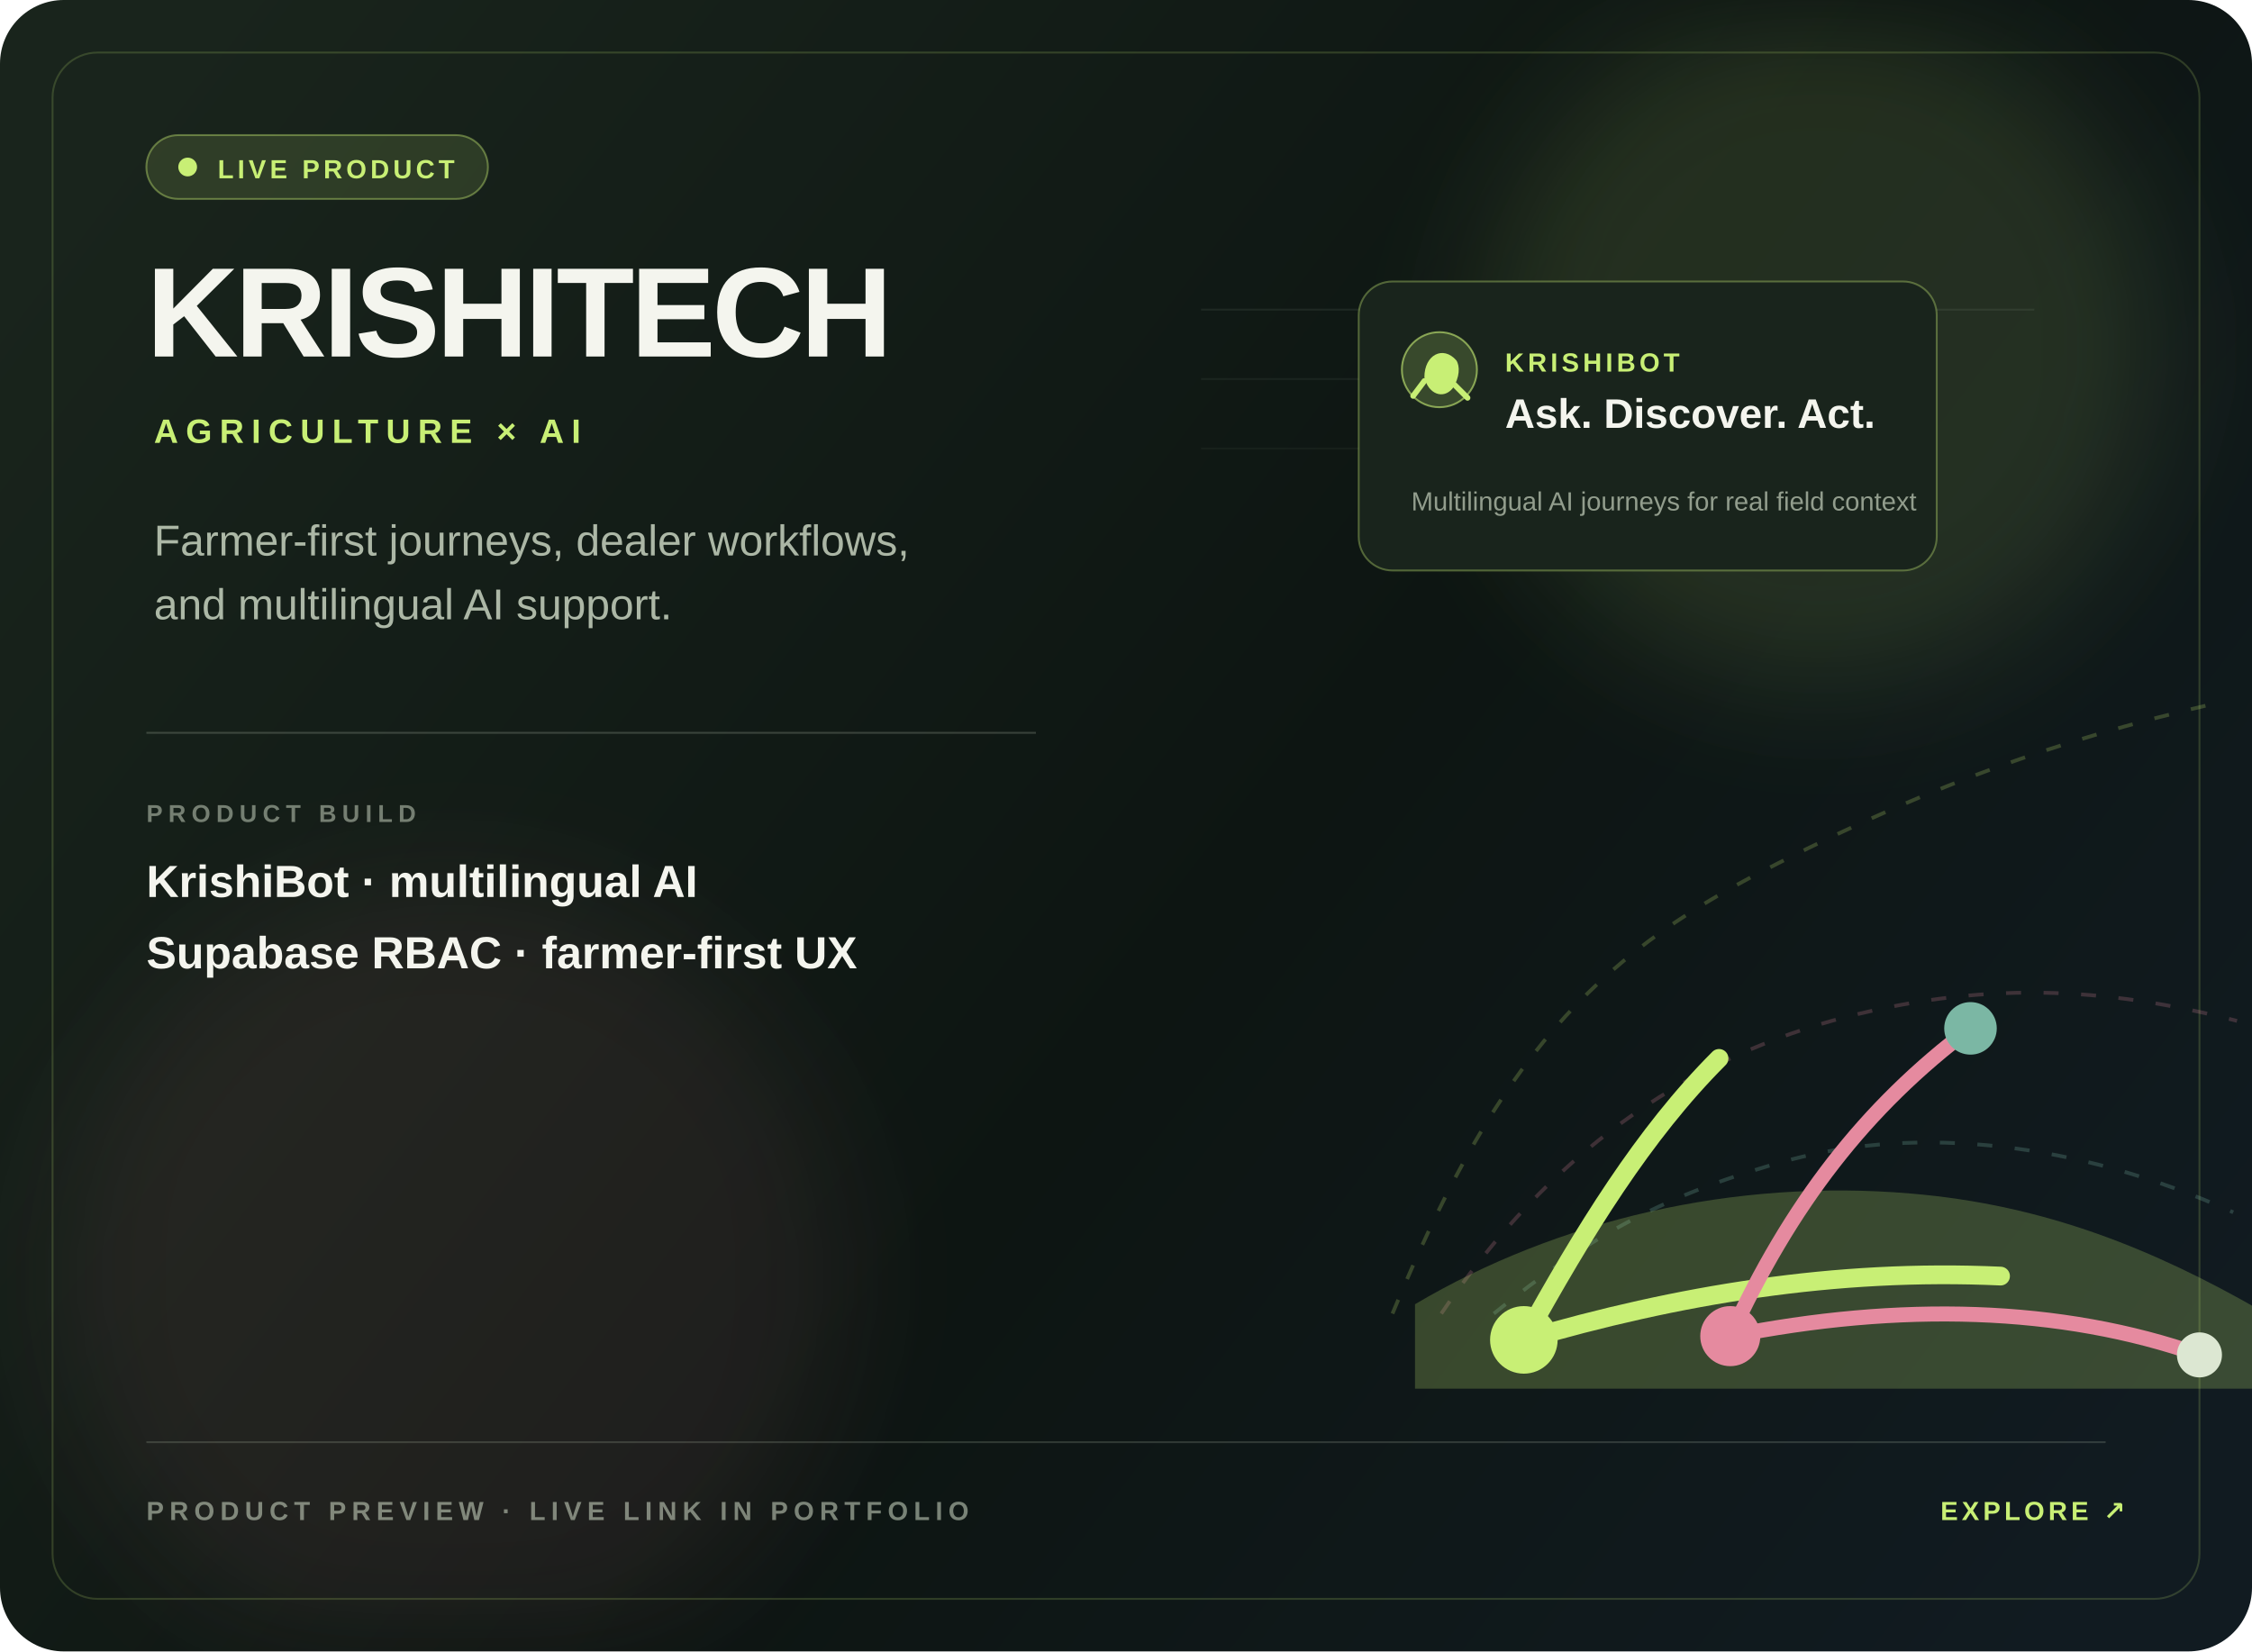
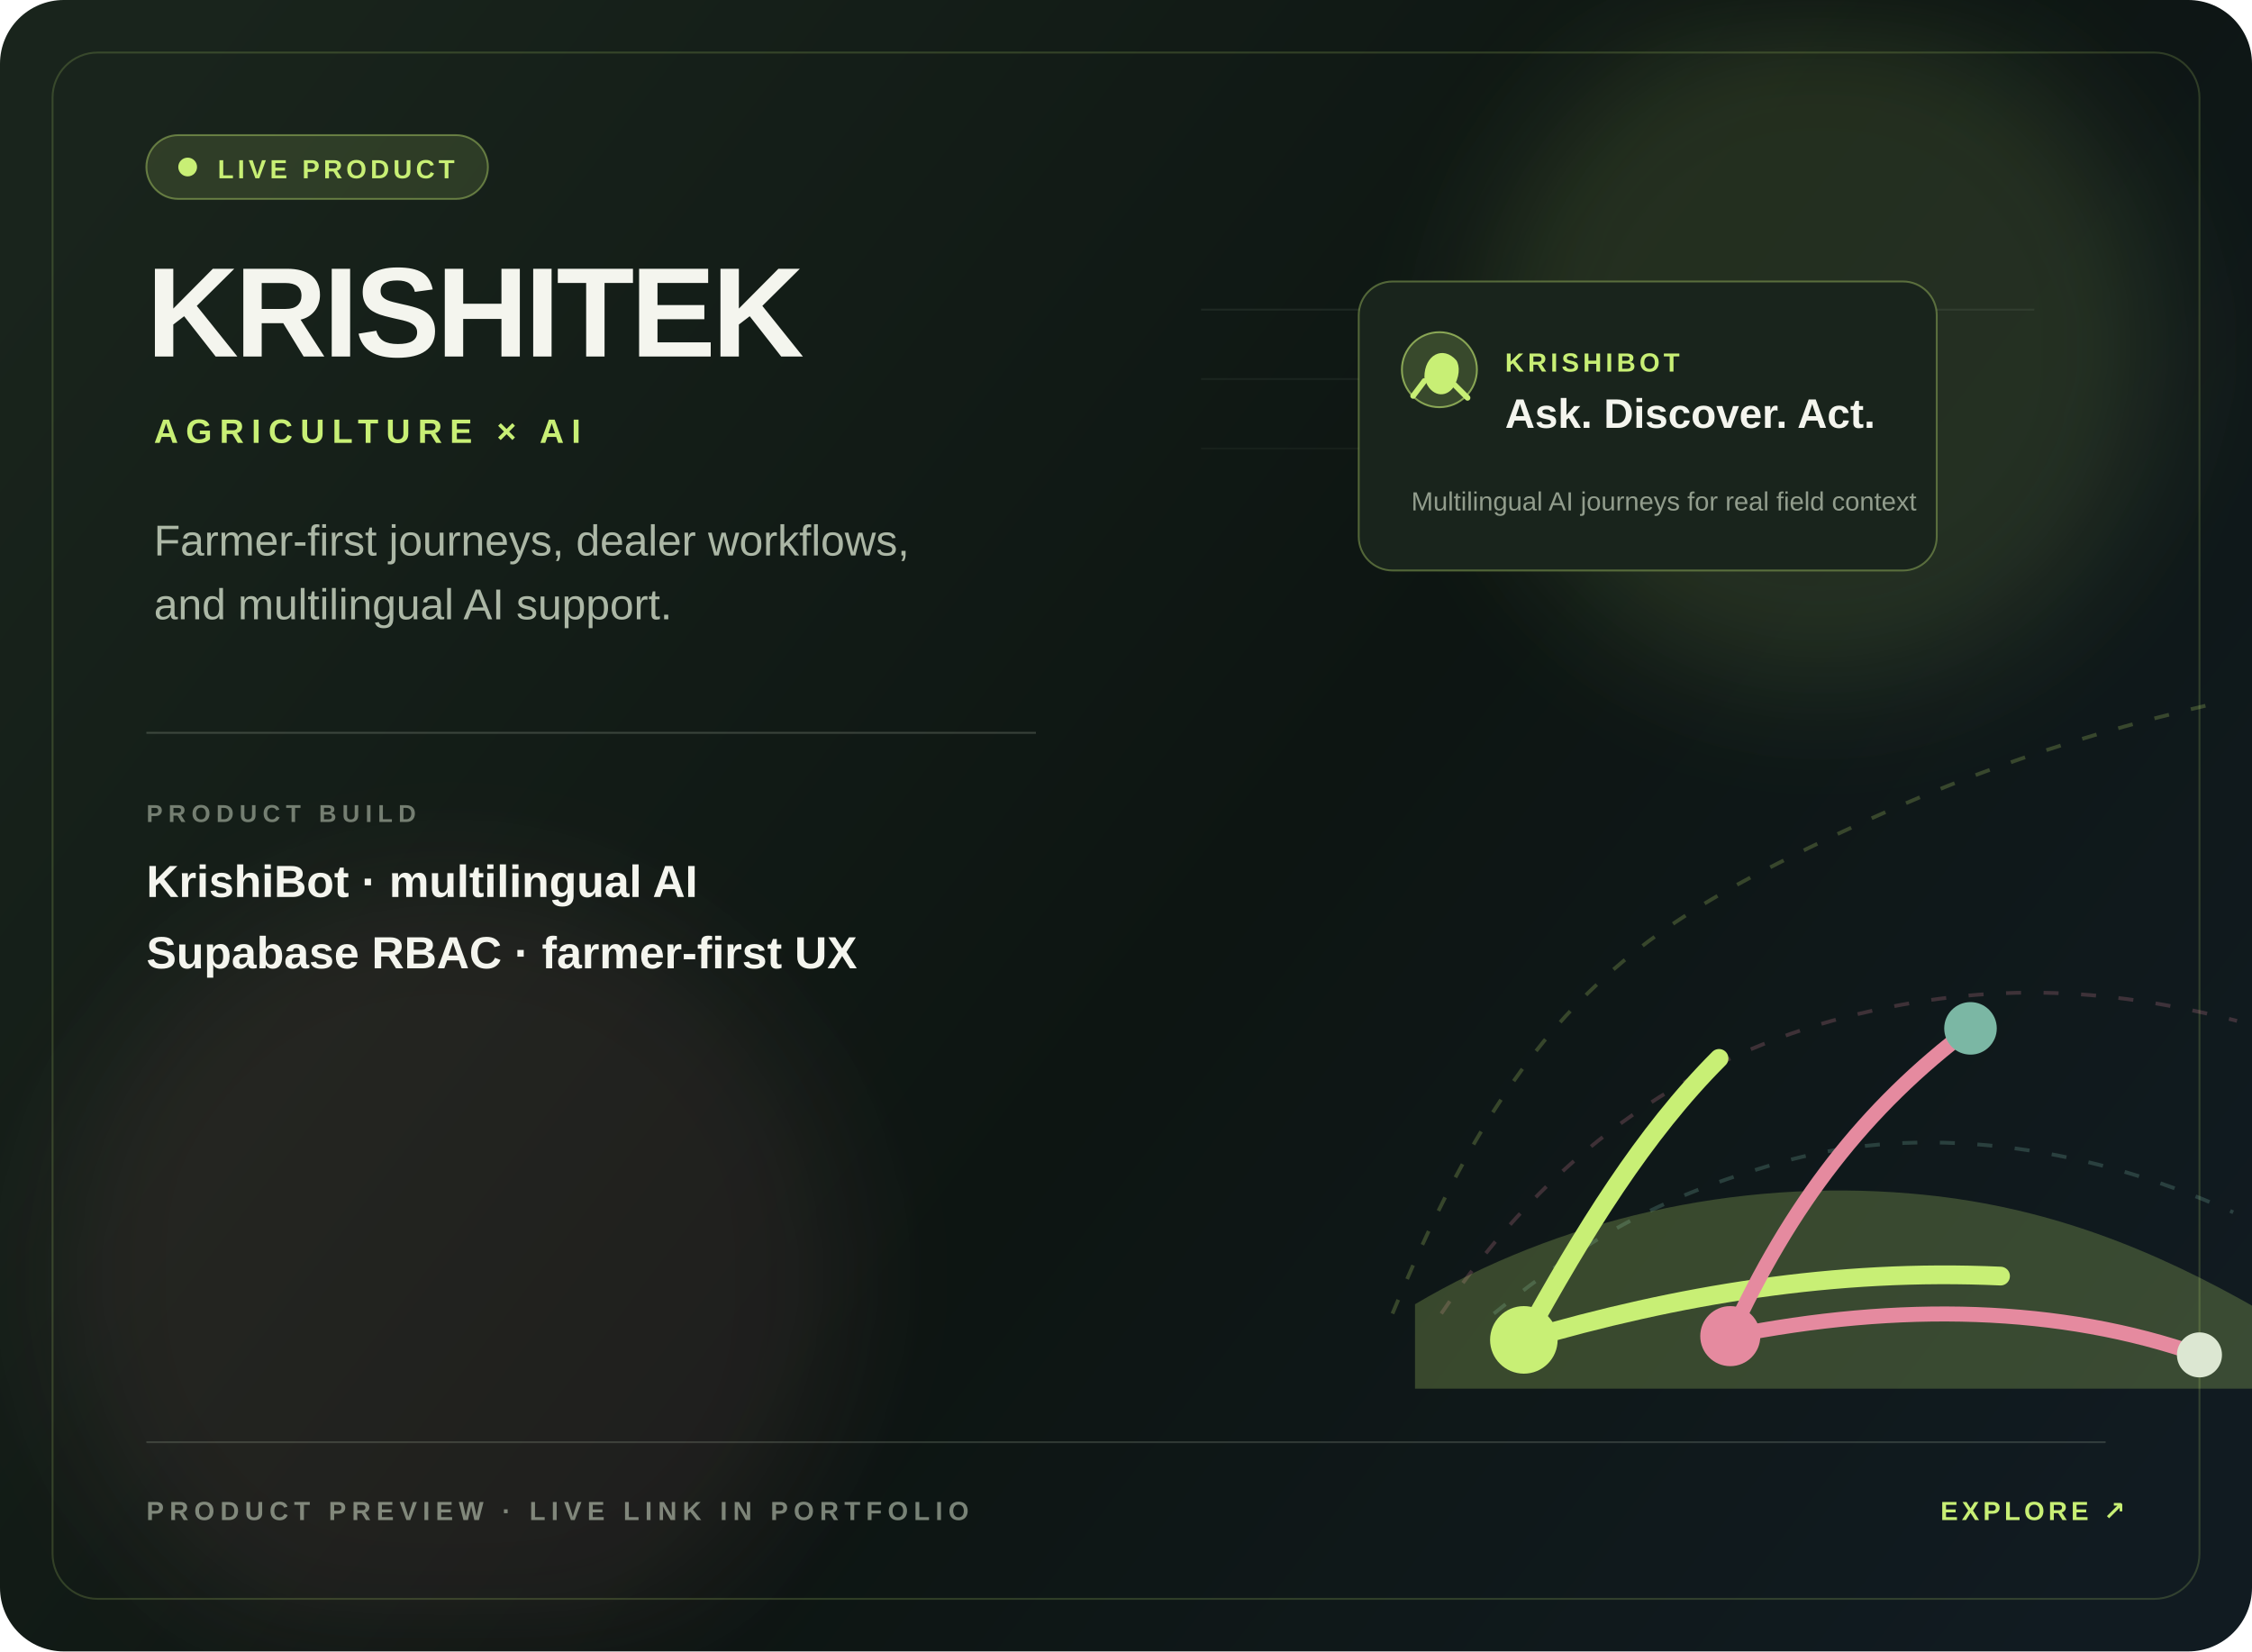
<svg xmlns="http://www.w3.org/2000/svg" width="1200" height="880" viewBox="0 0 1200 880" fill="none">
  <defs>
    <linearGradient id="bg" x1="80" y1="40" x2="1120" y2="840" gradientUnits="userSpaceOnUse">
      <stop stop-color="#19241C" />
      <stop offset="0.55" stop-color="#0D1512" />
      <stop offset="1" stop-color="#111B21" />
    </linearGradient>
    <linearGradient id="glow" x1="120" y1="180" x2="1040" y2="740" gradientUnits="userSpaceOnUse">
      <stop stop-color="#C8EF75" stop-opacity="0.25" />
      <stop offset="0.5" stop-color="#E58A9F" stop-opacity="0.1" />
      <stop offset="1" stop-color="#6EA6A0" stop-opacity="0.14" />
    </linearGradient>
    <linearGradient id="field" x1="780" y1="450" x2="1020" y2="730" gradientUnits="userSpaceOnUse">
      <stop stop-color="#C8EF75" stop-opacity="0.8" />
      <stop offset="1" stop-color="#5E8D52" stop-opacity="0.2" />
    </linearGradient>
    <filter id="blur" x="-50%" y="-50%" width="200%" height="200%">
      <feGaussianBlur stdDeviation="32" />
    </filter>
  </defs>
  <rect width="1200" height="880" rx="34" fill="url(#bg)" />
  <circle cx="970" cy="185" r="180" fill="#C8EF75" fill-opacity="0.12" filter="url(#blur)" />
  <circle cx="240" cy="680" r="210" fill="#E58A9F" fill-opacity="0.08" filter="url(#blur)" />
  <rect x="28" y="28" width="1144" height="824" rx="24" stroke="#C8EF75" stroke-opacity="0.18" />
  <g opacity="0.55">
    <path d="M640 165H1084" stroke="#DCE7D2" stroke-opacity="0.14" />
    <path d="M640 202H1022" stroke="#DCE7D2" stroke-opacity="0.1" />
    <path d="M640 239H956" stroke="#DCE7D2" stroke-opacity="0.08" />
  </g>
  <rect x="78" y="72" width="182" height="34" rx="17" fill="#C8EF75" fill-opacity="0.13" stroke="#C8EF75" stroke-opacity="0.4" />
  <circle cx="100" cy="89" r="5" fill="#C8EF75" />
  <text x="116" y="95" fill="#C8EF75" font-family="Arial, sans-serif" font-size="14" font-weight="700" letter-spacing="2">LIVE PRODUCT</text>
-   <text x="78" y="190" fill="#F4F5EE" font-family="Arial, sans-serif" font-size="68" font-weight="700" letter-spacing="-2">KRISHITECH</text>
+   <text x="78" y="190" fill="#F4F5EE" font-family="Arial, sans-serif" font-size="68" font-weight="700" letter-spacing="-2">KRISHITEK</text>
  <text x="82" y="236" fill="#C8EF75" font-family="Arial, sans-serif" font-size="18" font-weight="700" letter-spacing="4">AGRICULTURE × AI</text>
  <text x="82" y="296" fill="#DCE7D2" fill-opacity="0.76" font-family="Arial, sans-serif" font-size="23">Farmer-first journeys, dealer workflows,</text>
  <text x="82" y="330" fill="#DCE7D2" fill-opacity="0.76" font-family="Arial, sans-serif" font-size="23">and multilingual AI support.</text>
  <rect x="78" y="390" width="474" height="1" fill="#DCE7D2" fill-opacity="0.2" />
  <text x="78" y="438" fill="#DCE7D2" fill-opacity="0.48" font-family="Arial, sans-serif" font-size="13" font-weight="700" letter-spacing="3">PRODUCT BUILD</text>
  <text x="78" y="478" fill="#F4F5EE" font-family="Arial, sans-serif" font-size="24" font-weight="600">KrishiBot · multilingual AI</text>
  <text x="78" y="516" fill="#F4F5EE" font-family="Arial, sans-serif" font-size="24" font-weight="600">Supabase RBAC · farmer-first UX</text>
  <g transform="translate(684 320)">
    <path d="M58 380C110 254 158 196 248 148C332 104 404 76 500 54" stroke="#C8EF75" stroke-opacity="0.22" stroke-width="2" stroke-dasharray="8 12" />
    <path d="M84 380C142 294 214 246 292 224C372 202 438 206 508 224" stroke="#E58A9F" stroke-opacity="0.22" stroke-width="2" stroke-dasharray="8 12" />
    <path d="M112 380C164 338 204 316 270 298C338 280 422 288 506 326" stroke="#7BB7A4" stroke-opacity="0.25" stroke-width="2" stroke-dasharray="8 12" />
    <path d="M70 375C146 330 240 308 334 316C406 322 464 346 520 378L520 420H70V375Z" fill="url(#field)" fill-opacity="0.28" />
    <path d="M128 394C160 336 192 284 232 244" stroke="#C8EF75" stroke-width="10" stroke-linecap="round" />
    <path d="M128 394C210 370 294 356 382 360" stroke="#C8EF75" stroke-width="10" stroke-linecap="round" />
    <path d="M238 392C270 322 310 270 366 228" stroke="#E58A9F" stroke-width="8" stroke-linecap="round" />
    <path d="M238 392C328 374 414 376 488 402" stroke="#E58A9F" stroke-width="8" stroke-linecap="round" />
    <circle cx="128" cy="394" r="18" fill="#C8EF75" />
    <circle cx="238" cy="392" r="16" fill="#E58A9F" />
    <circle cx="366" cy="228" r="14" fill="#7BB7A4" />
    <circle cx="488" cy="402" r="12" fill="#DCE7D2" />
  </g>
  <g transform="translate(724 150)">
    <rect width="308" height="154" rx="18" fill="#19241C" stroke="#C8EF75" stroke-opacity="0.35" />
    <circle cx="43" cy="47" r="20" fill="#C8EF75" fill-opacity="0.18" stroke="#C8EF75" stroke-opacity="0.6" />
    <path d="M35 51C35 39 45 34 52 42C54 45 54 51 50 57C45 63 37 60 35 51Z" fill="#C8EF75" />
    <path d="M35 53L29 61M51 55L58 62" stroke="#C8EF75" stroke-width="3" stroke-linecap="round" />
    <text x="78" y="48" fill="#C8EF75" font-family="Arial, sans-serif" font-size="14" font-weight="700" letter-spacing="2">KRISHIBOT</text>
    <text x="78" y="78" fill="#F4F5EE" font-family="Arial, sans-serif" font-size="22" font-weight="600">Ask. Discover. Act.</text>
    <text x="28" y="122" fill="#DCE7D2" fill-opacity="0.62" font-family="Arial, sans-serif" font-size="14">Multilingual AI journeys for real field context</text>
  </g>
  <rect x="78" y="768" width="1044" height="1" fill="#DCE7D2" fill-opacity="0.16" />
  <text x="78" y="810" fill="#DCE7D2" fill-opacity="0.52" font-family="Arial, sans-serif" font-size="14" font-weight="700" letter-spacing="3">PRODUCT PREVIEW · LIVE LINK IN PORTFOLIO</text>
  <text x="1034" y="810" fill="#C8EF75" font-family="Arial, sans-serif" font-size="14" font-weight="700" letter-spacing="2">EXPLORE ↗</text>
</svg>
